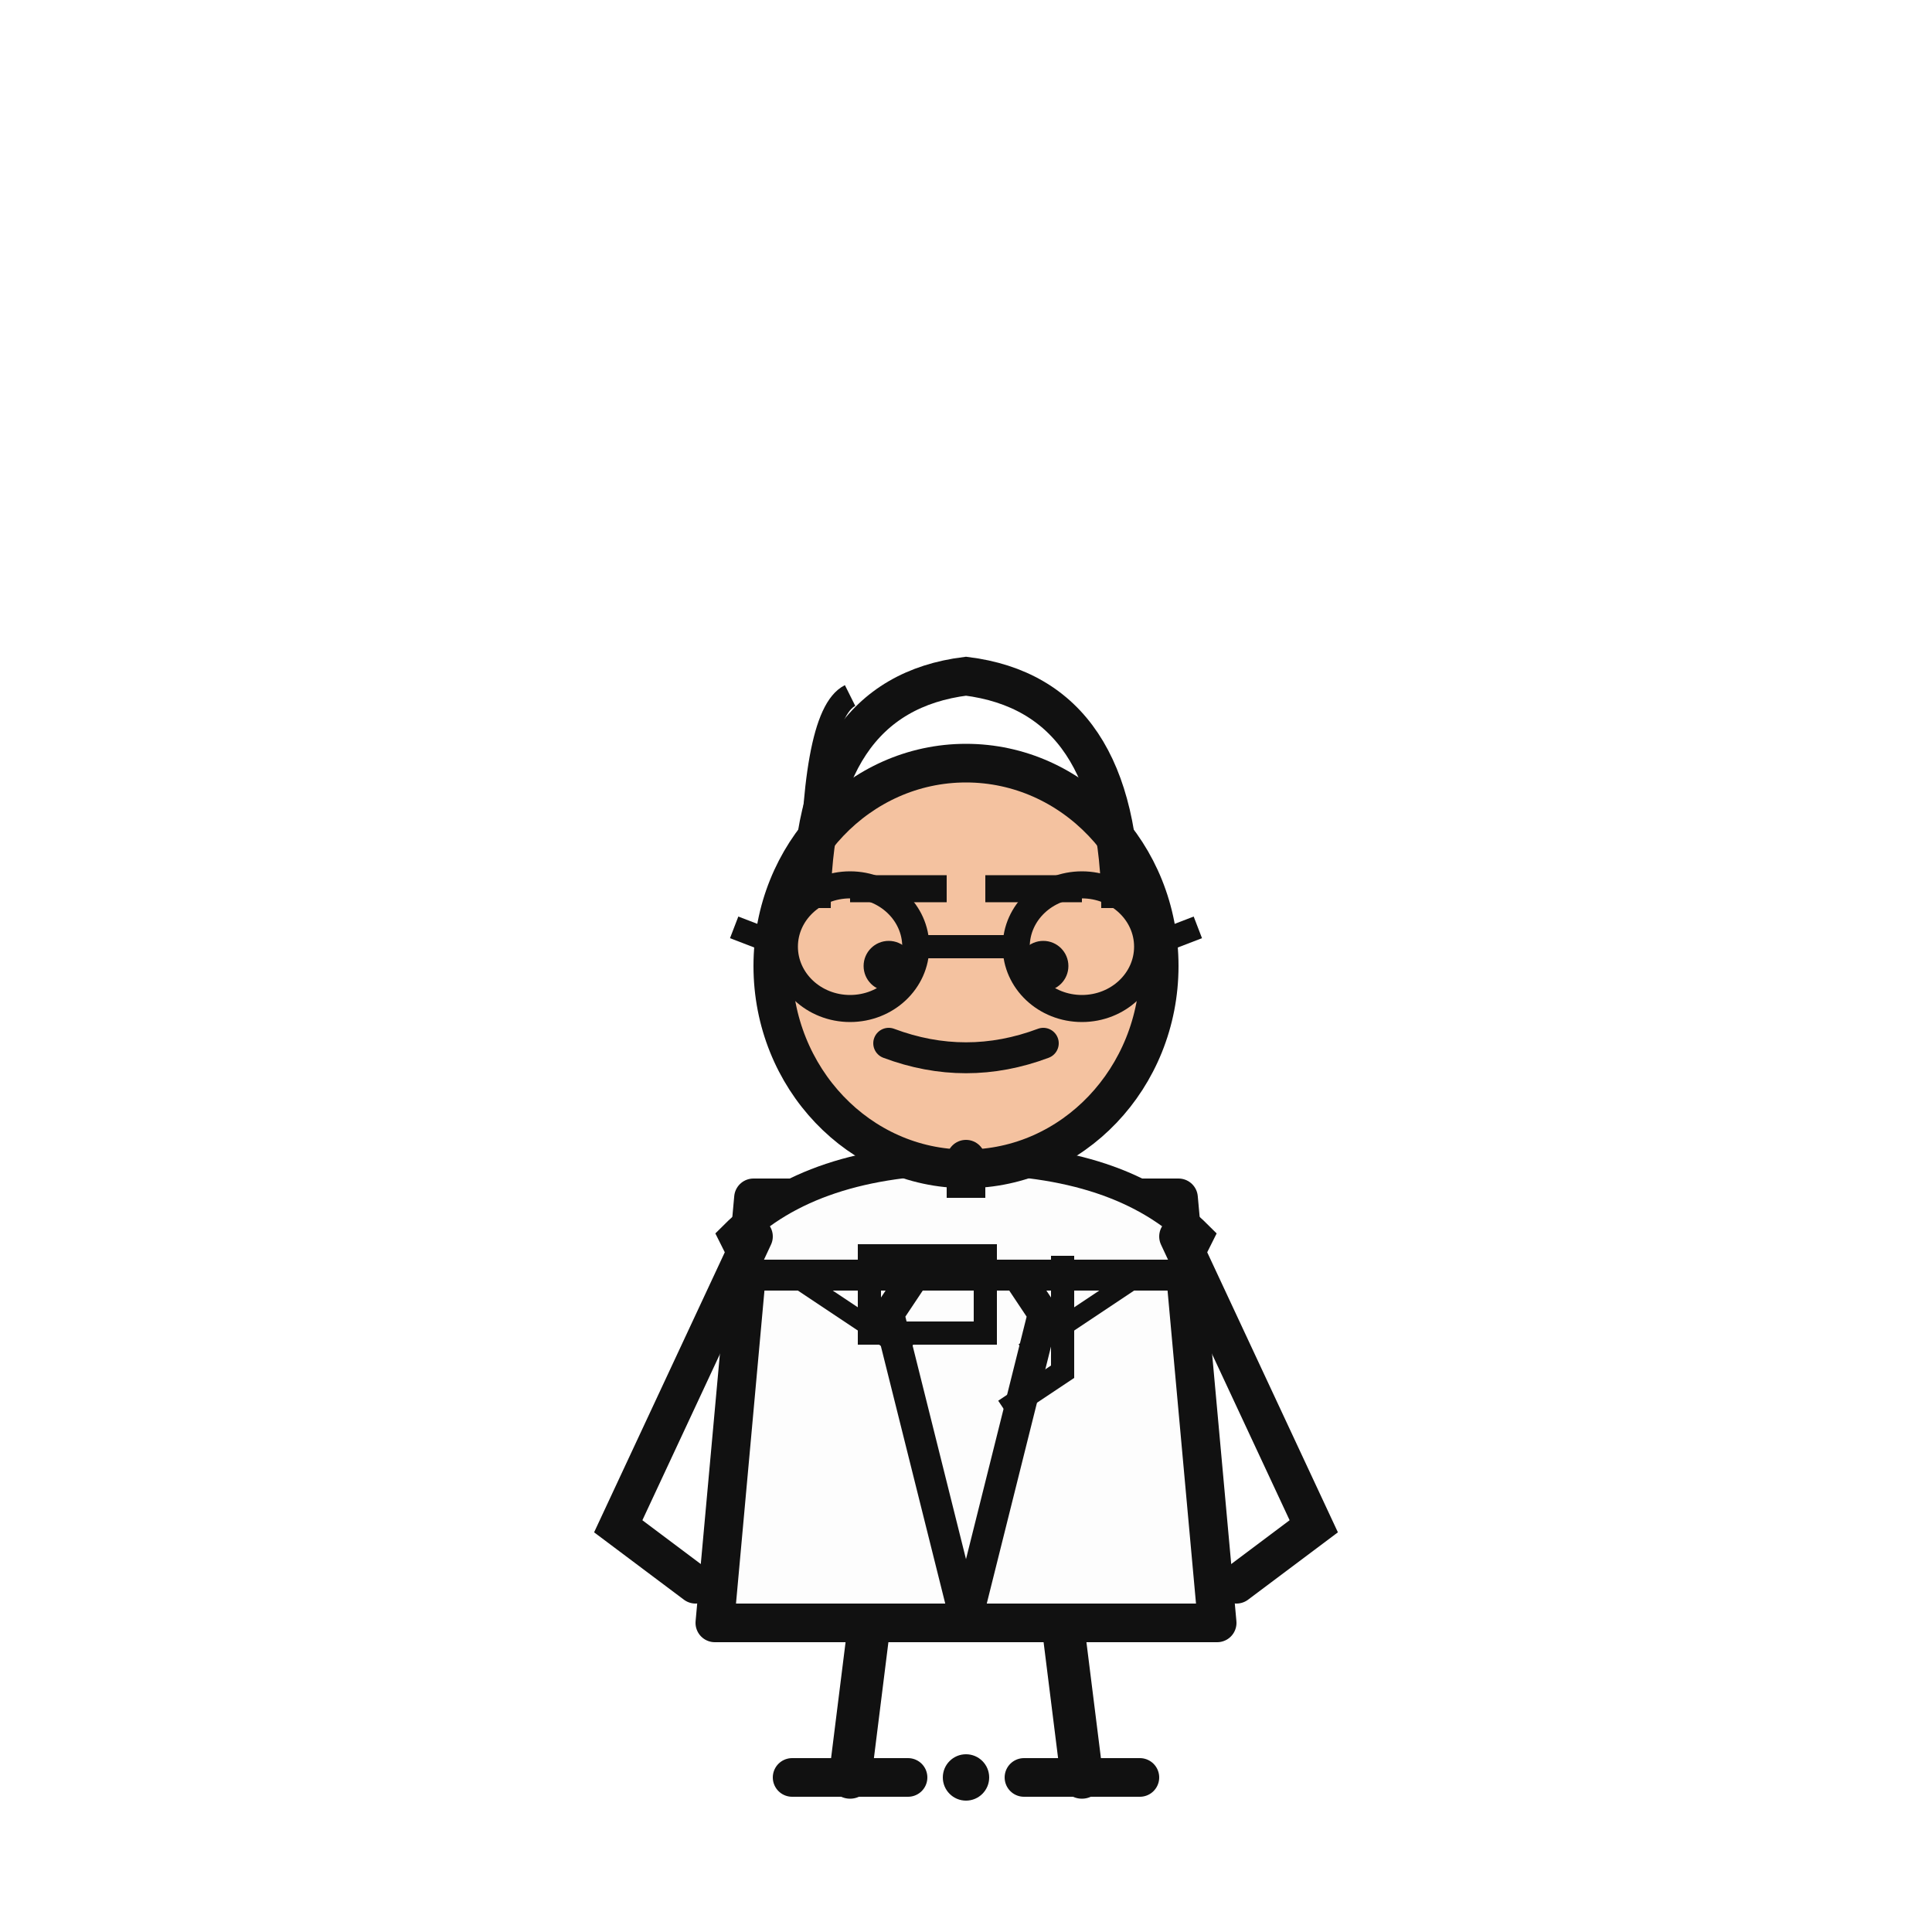
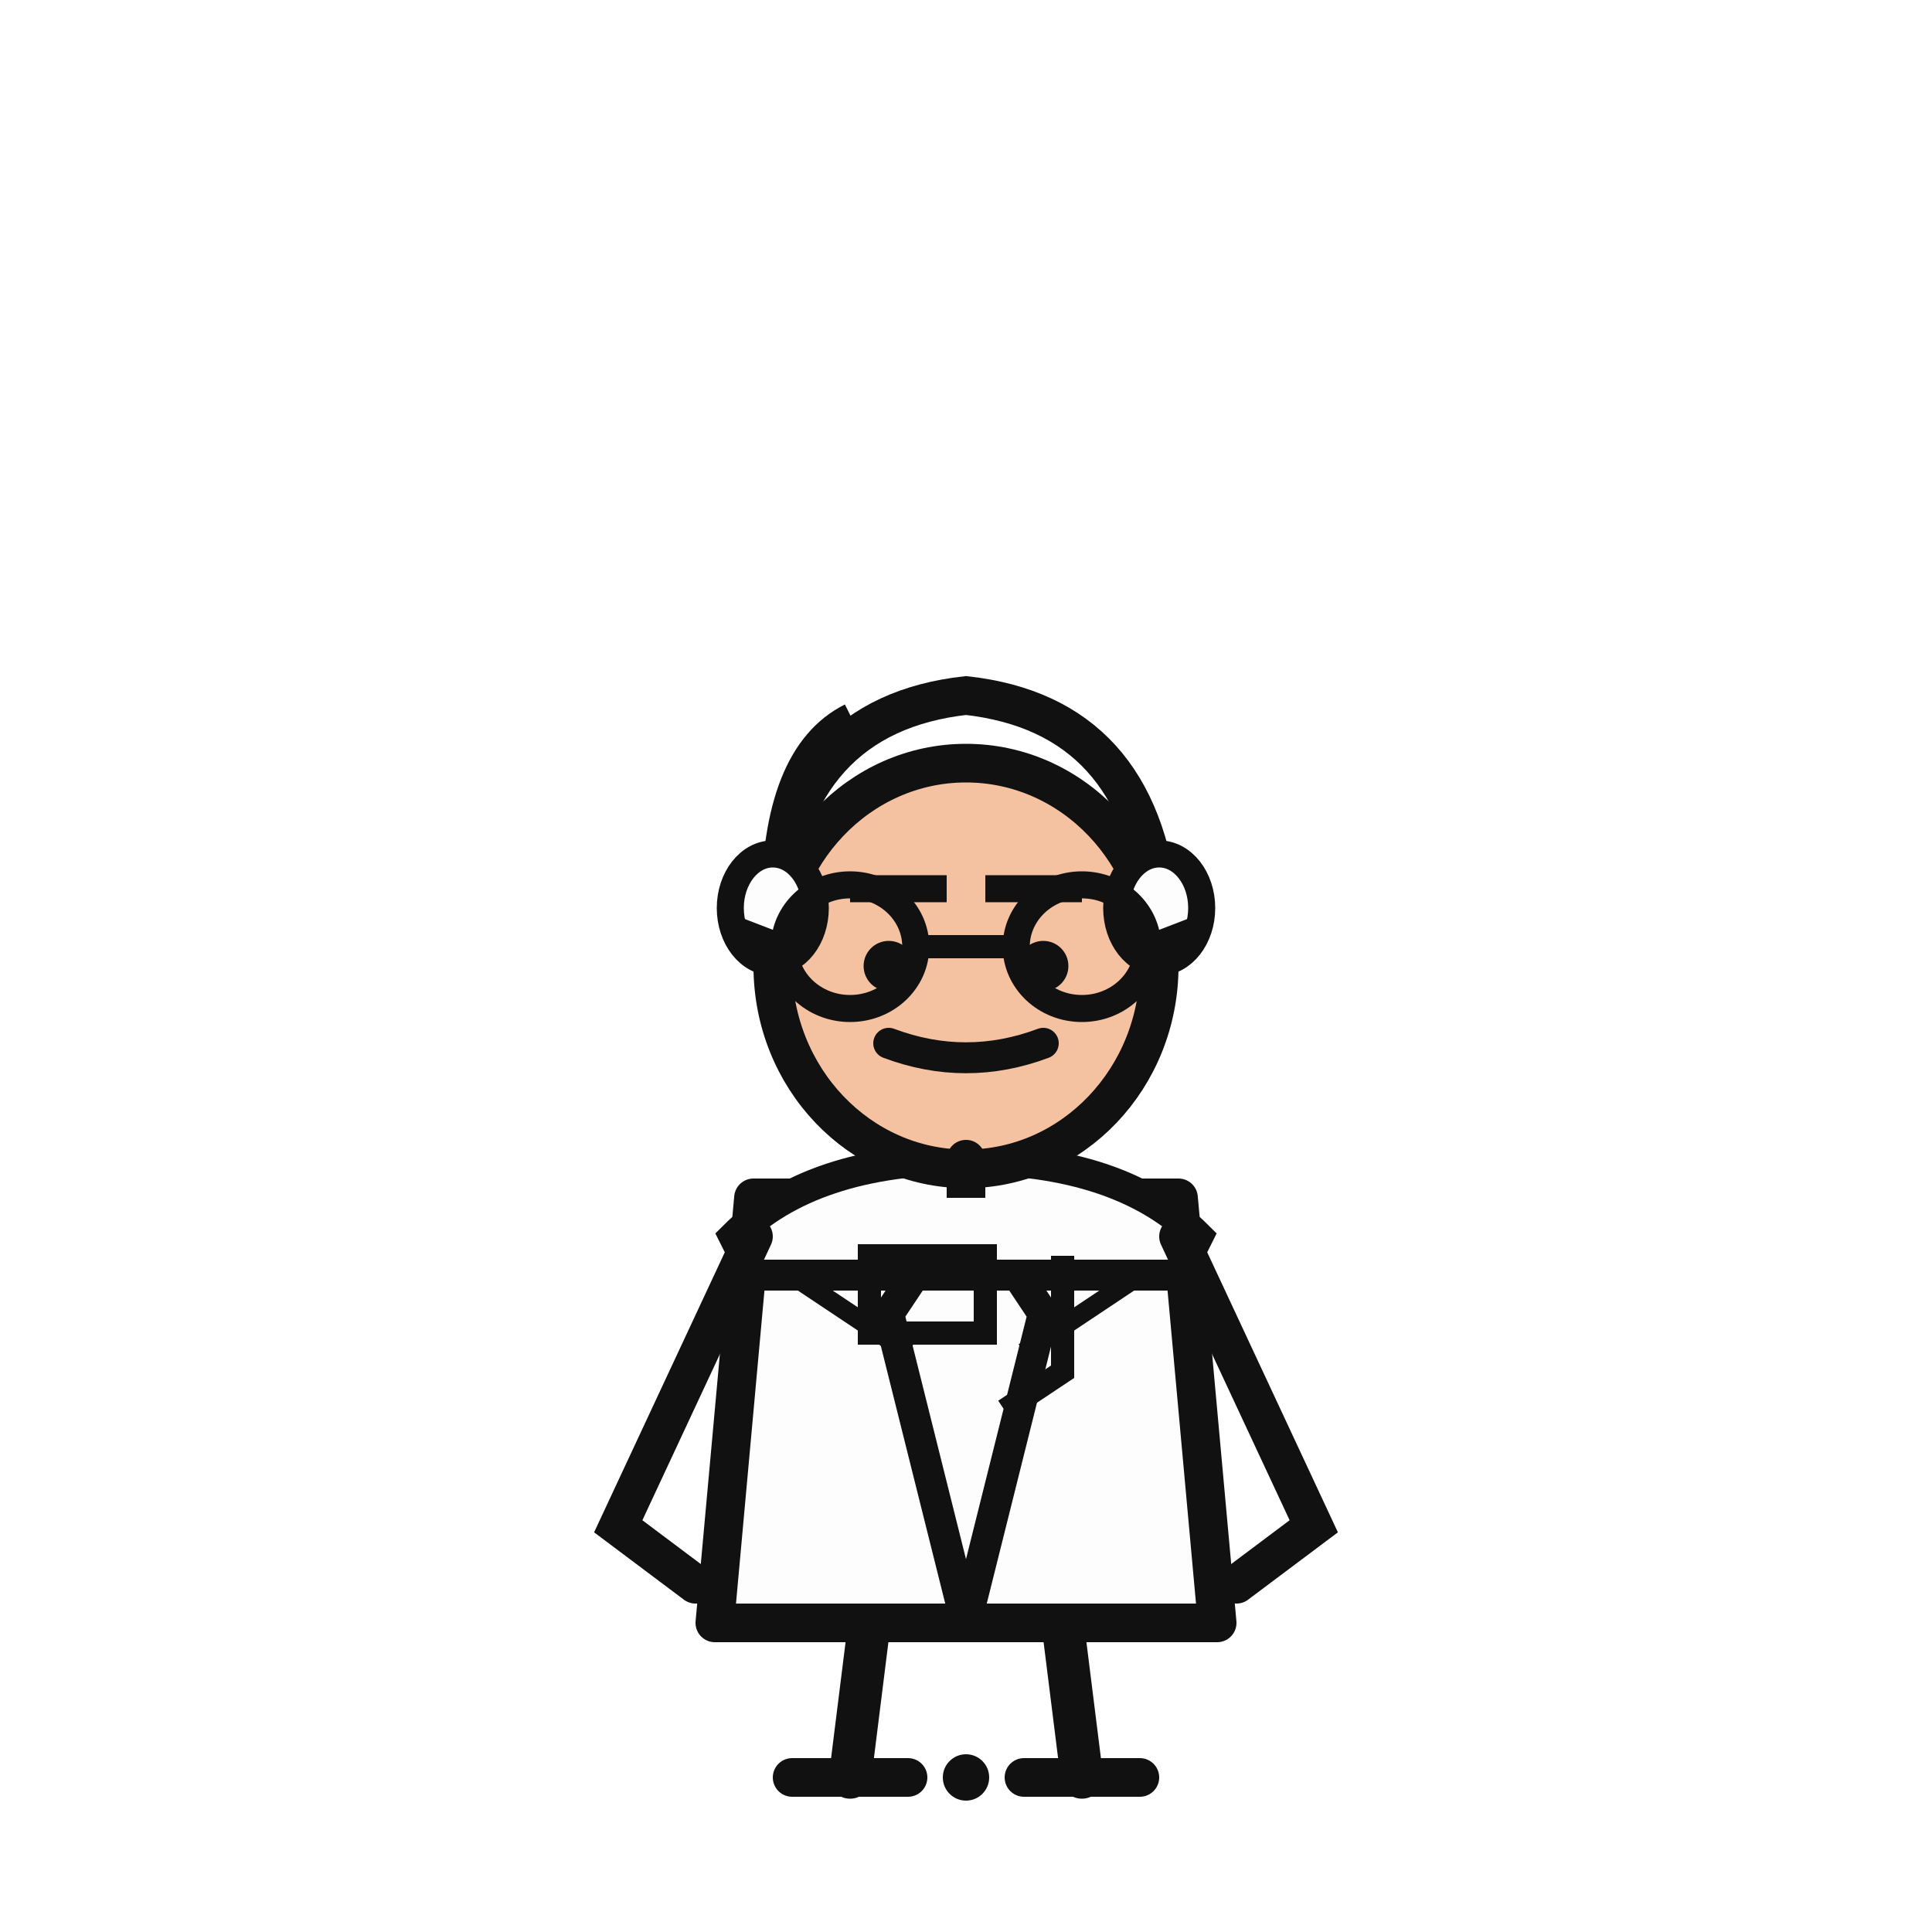
<svg xmlns="http://www.w3.org/2000/svg" viewBox="0 0 100 100" width="100" height="100">
  <path d="M 45 84 L 44 92" fill="none" stroke="#111" stroke-width="2.2" stroke-linecap="round" />
  <path d="M 55 84 L 56 92" fill="none" stroke="#111" stroke-width="2.2" stroke-linecap="round" />
  <path d="M 41 92 L 47 92" fill="none" stroke="#111" stroke-width="2" stroke-linecap="round" />
  <path d="M 53 92 L 59 92" fill="none" stroke="#111" stroke-width="2" stroke-linecap="round" />
  <path d="M 39 62 L 37 84 L 63 84 L 61 62 Z" fill="#fdfdfd" stroke="#111" stroke-width="2" stroke-linejoin="round" />
  <path d="M 50 62 L 46 68 L 50 84 L 54 68 Z" fill="#fdfdfd" stroke="#111" stroke-width="1.6" stroke-linejoin="round" />
  <line x1="41" y1="66" x2="47" y2="70" stroke="#111" stroke-width="1" />
  <line x1="59" y1="66" x2="53" y2="70" stroke="#111" stroke-width="1" />
  <path d="M 38 64 Q 42 60 50 60 Q 58 60 62 64 L 61 66 L 39 66 Z" fill="#fdfdfd" stroke="#111" stroke-width="1.6" />
  <path d="M 45 65 L 51 65 L 51 69 L 45 69 Z" fill="none" stroke="#111" stroke-width="1.2" />
  <path d="M 55 65 L 55 71 L 52 73" fill="none" stroke="#111" stroke-width="1.2" />
  <path d="M 39 64 L 32 79 L 36 82" fill="none" stroke="#111" stroke-width="2" stroke-linecap="round" />
  <path d="M 61 64 L 68 79 L 64 82" fill="none" stroke="#111" stroke-width="2" stroke-linecap="round" />
  <line x1="50" y1="62" x2="50" y2="58" stroke="#111" stroke-width="2" />
  <ellipse cx="50" cy="50" rx="10" ry="10.5" fill="#f4c2a0" stroke="#111" stroke-width="2" />
-   <path d="M 42 47 Q 42 36 50 35 Q 58 36 58 47" fill="none" stroke="#111" stroke-width="2" />
-   <path d="M 42 47 Q 42 37 44 36" fill="none" stroke="#111" stroke-width="1.2" />
+   <path d="M 40 47 Q 41 37 50 36 Q 59 37 60 47" fill="none" stroke="#111" stroke-width="2" />
+   <path d="M 40 47 Q 40 39 44 37" fill="none" stroke="#111" stroke-width="1.2" />
+   <ellipse cx="40" cy="47" rx="2.2" ry="2.8" fill="#fdfdfd" stroke="#111" stroke-width="1.4" />
+   <ellipse cx="60" cy="47" rx="2.2" ry="2.8" fill="#fdfdfd" stroke="#111" stroke-width="1.4" />
  <line x1="44" y1="46" x2="49" y2="46" stroke="#111" stroke-width="1.4" />
  <line x1="51" y1="46" x2="56" y2="46" stroke="#111" stroke-width="1.4" />
  <circle cx="46" cy="50" r="1.3" fill="#111" />
  <circle cx="54" cy="50" r="1.3" fill="#111" />
  <path d="M 46 54 Q 50 55.5 54 54" fill="none" stroke="#111" stroke-width="1.6" stroke-linecap="round" />
  <ellipse cx="44" cy="49" rx="3.4" ry="3.2" fill="none" stroke="#111" stroke-width="1.4" />
  <ellipse cx="56" cy="49" rx="3.4" ry="3.2" fill="none" stroke="#111" stroke-width="1.4" />
  <line x1="47.4" y1="49" x2="52.6" y2="49" stroke="#111" stroke-width="1.2" />
  <path d="M 40.6 49 L 38 48" stroke="#111" stroke-width="1.2" />
  <path d="M 59.4 49 L 62 48" stroke="#111" stroke-width="1.2" />
  <g id="anchor-feet" data-x="50" data-y="92" transform="translate(50 92)">
    <circle cx="0" cy="0" r="1.2" fill="#111" />
  </g>
  <g id="anchor-mouth" data-x="50" data-y="60" transform="translate(50 60)">
    <circle cx="0" cy="0" r="1" fill="#111" />
  </g>
</svg>
